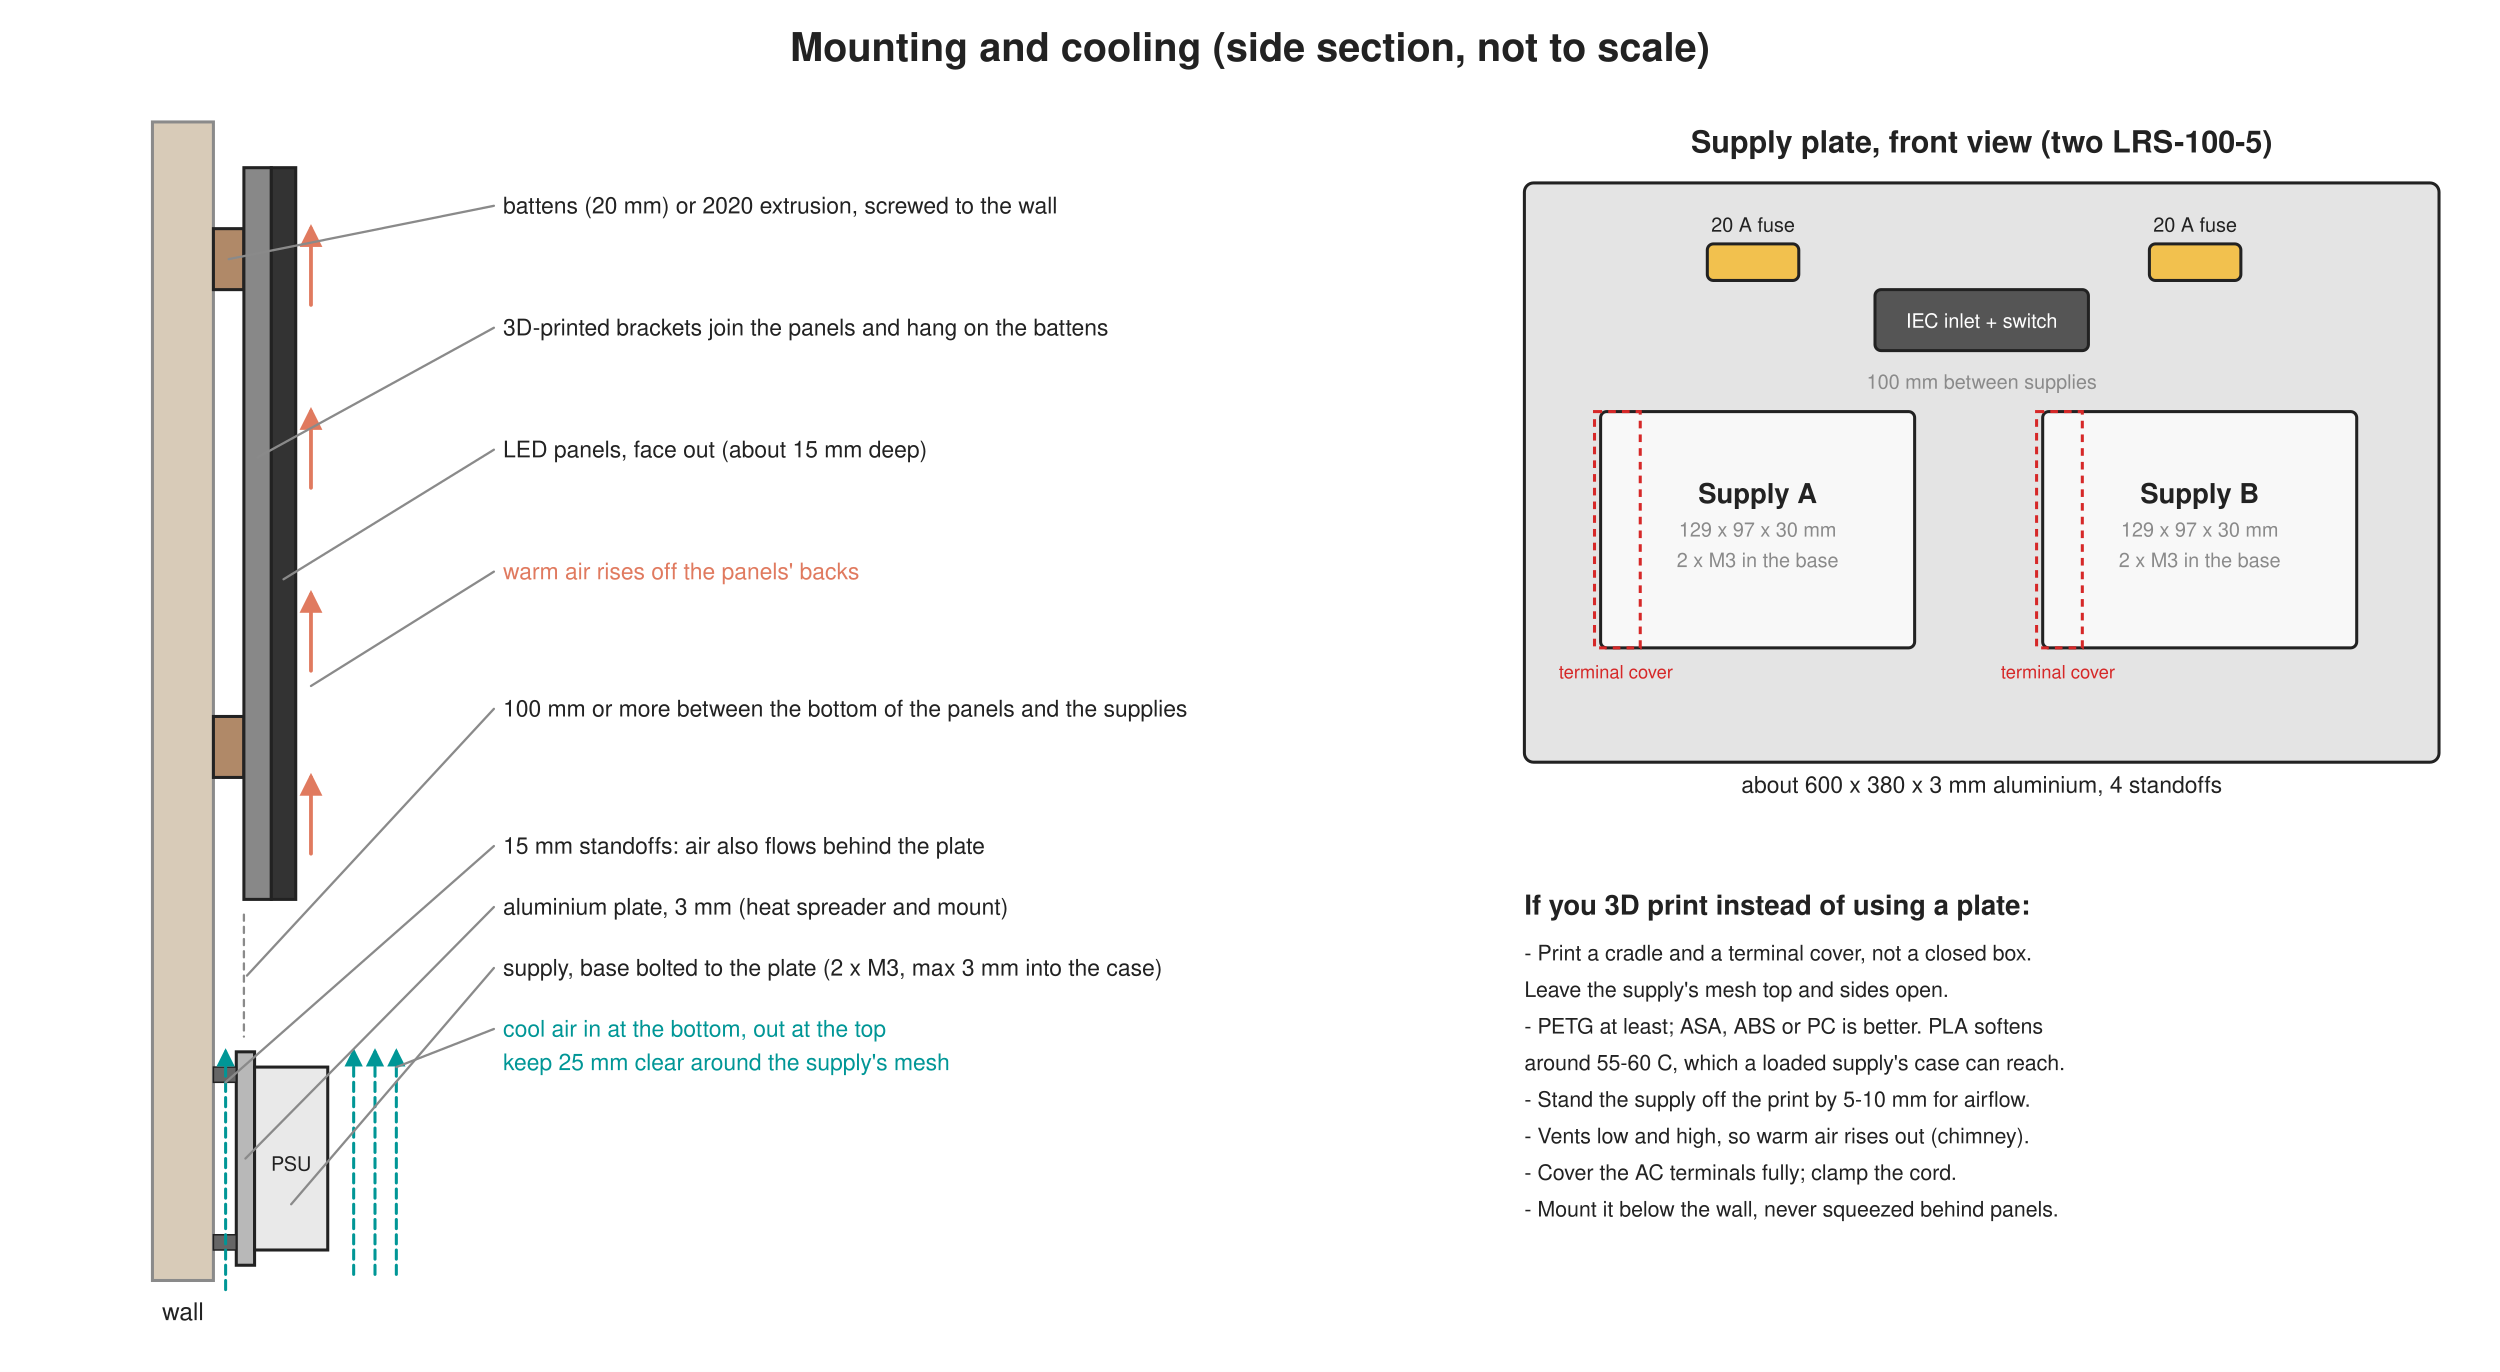
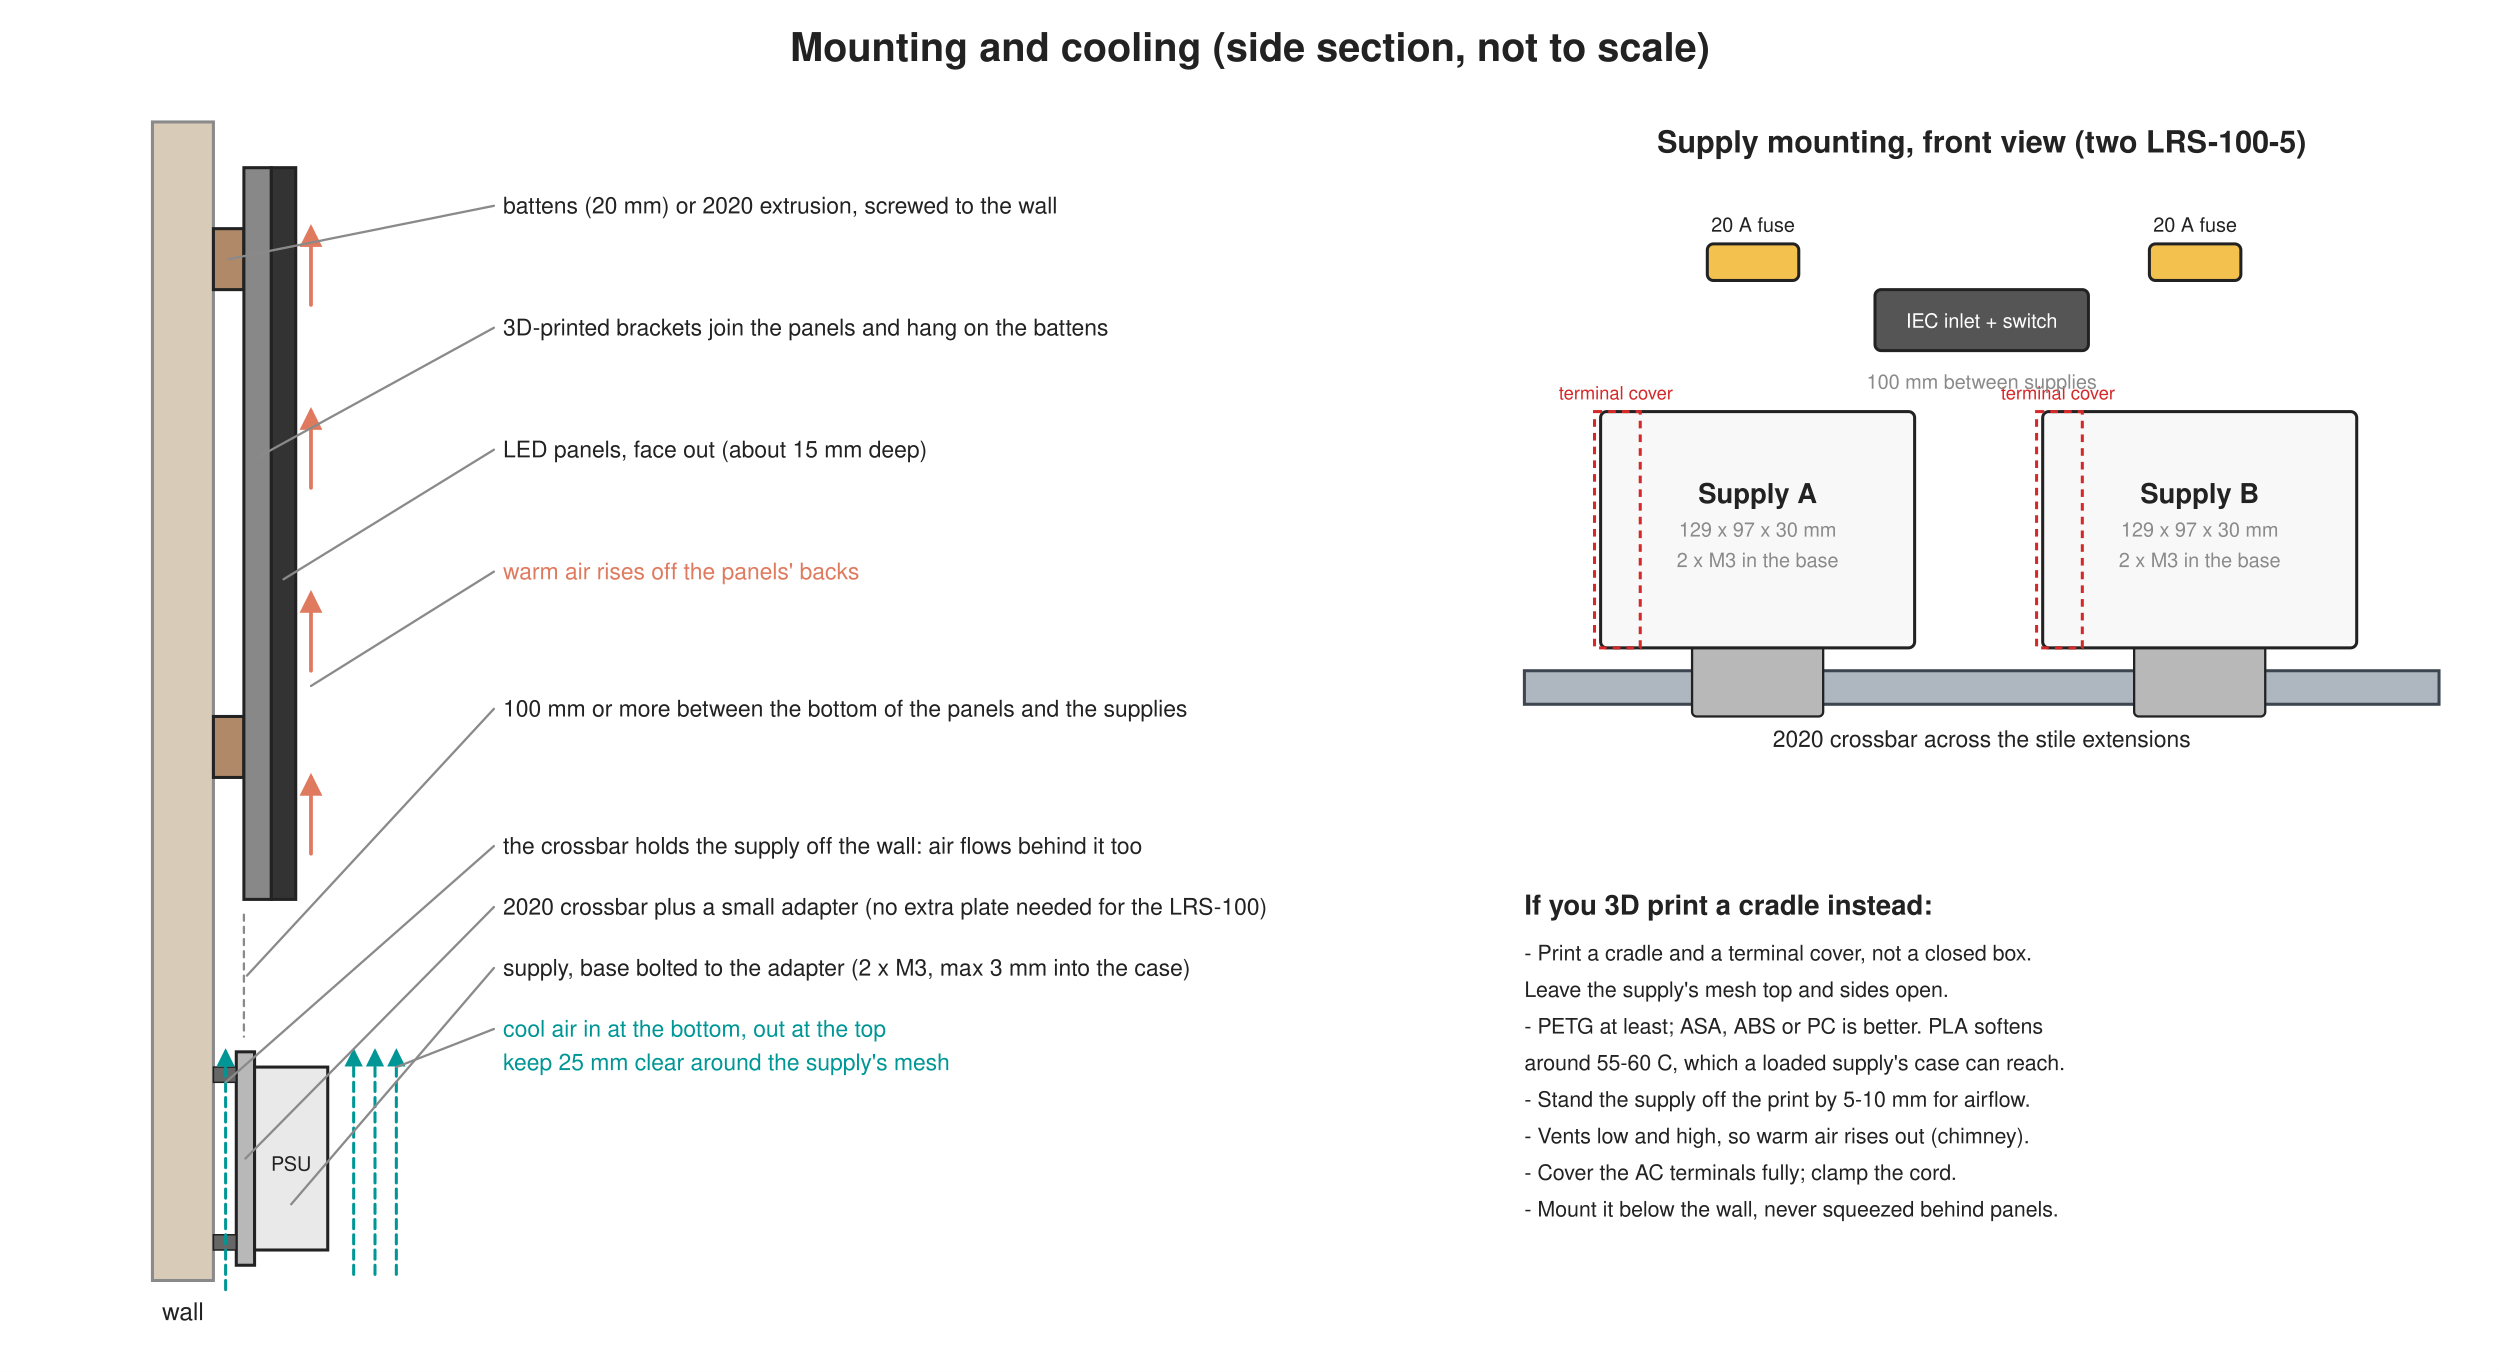
<svg xmlns="http://www.w3.org/2000/svg" viewBox="0 0 1640 900" width="1640" height="900">
  <defs>
    <marker id="arrow" viewBox="0 0 10 10" refX="8" refY="5" markerWidth="6" markerHeight="6" orient="auto-start-reverse">
      <path d="M0,0 L10,5 L0,10 z" fill="context-stroke" />
    </marker>
  </defs>
  <rect width="1640" height="900" fill="white" />
  <text x="820" y="40" font-size="26" text-anchor="middle" fill="#222222" font-weight="bold" font-family="Helvetica, Arial, sans-serif">Mounting and cooling (side section, not to scale)</text>
  <rect x="100" y="80" width="40" height="760" rx="0" fill="#d8cbb8" stroke="#8a8a8a" stroke-width="2" fill-opacity="1" />
  <text x="120" y="866" font-size="16" text-anchor="middle" fill="#222222" font-weight="normal" font-family="Helvetica, Arial, sans-serif">wall</text>
  <rect x="140" y="150" width="20" height="40" rx="0" fill="#b08968" stroke="#222222" stroke-width="2" fill-opacity="1" />
  <rect x="140" y="470" width="20" height="40" rx="0" fill="#b08968" stroke="#222222" stroke-width="2" fill-opacity="1" />
  <rect x="160" y="110" width="18" height="480" rx="0" fill="#888" stroke="#222222" stroke-width="2" fill-opacity="1" />
  <rect x="178" y="110" width="16" height="480" rx="0" fill="#333" stroke="#222222" stroke-width="2" fill-opacity="1" />
  <polyline points="204,560 204,510" fill="none" stroke="#e07a5f" stroke-width="2.5" stroke-linejoin="round" stroke-linecap="round" marker-end="url(#arrow)" />
  <polyline points="204,440 204,390" fill="none" stroke="#e07a5f" stroke-width="2.5" stroke-linejoin="round" stroke-linecap="round" marker-end="url(#arrow)" />
  <polyline points="204,320 204,270" fill="none" stroke="#e07a5f" stroke-width="2.5" stroke-linejoin="round" stroke-linecap="round" marker-end="url(#arrow)" />
  <polyline points="204,200 204,150" fill="none" stroke="#e07a5f" stroke-width="2.5" stroke-linejoin="round" stroke-linecap="round" marker-end="url(#arrow)" />
  <polyline points="150,170 324,135" fill="none" stroke="#8a8a8a" stroke-width="1.5" stroke-linejoin="round" stroke-linecap="round" />
  <text x="330" y="140" font-size="15" text-anchor="start" fill="#222222" font-weight="normal" font-family="Helvetica, Arial, sans-serif">battens (20 mm) or 2020 extrusion, screwed to the wall</text>
  <polyline points="169,300 324,215" fill="none" stroke="#8a8a8a" stroke-width="1.5" stroke-linejoin="round" stroke-linecap="round" />
  <text x="330" y="220" font-size="15" text-anchor="start" fill="#222222" font-weight="normal" font-family="Helvetica, Arial, sans-serif">3D-printed brackets join the panels and hang on the battens</text>
  <polyline points="186,380 324,295" fill="none" stroke="#8a8a8a" stroke-width="1.5" stroke-linejoin="round" stroke-linecap="round" />
  <text x="330" y="300" font-size="15" text-anchor="start" fill="#222222" font-weight="normal" font-family="Helvetica, Arial, sans-serif">LED panels, face out (about 15 mm deep)</text>
  <polyline points="204,450 324,375" fill="none" stroke="#8a8a8a" stroke-width="1.5" stroke-linejoin="round" stroke-linecap="round" />
  <text x="330" y="380" font-size="15" text-anchor="start" fill="#e07a5f" font-weight="normal" font-family="Helvetica, Arial, sans-serif">warm air rises off the panels' backs</text>
  <polyline points="160,600 160,680" fill="none" stroke="#8a8a8a" stroke-width="1.5" stroke-linejoin="round" stroke-linecap="round" stroke-dasharray="4,4" />
  <polyline points="162,640 324,465" fill="none" stroke="#8a8a8a" stroke-width="1.5" stroke-linejoin="round" stroke-linecap="round" />
  <text x="330" y="470" font-size="15" text-anchor="start" fill="#222222" font-weight="normal" font-family="Helvetica, Arial, sans-serif">100 mm or more between the bottom of the panels and the supplies</text>
  <rect x="155" y="690" width="12" height="140" rx="0" fill="#b8b8b8" stroke="#222222" stroke-width="2" fill-opacity="1" />
  <rect x="140" y="700" width="15" height="10" rx="0" fill="#666" stroke="#222222" stroke-width="1" fill-opacity="1" />
  <rect x="140" y="810" width="15" height="10" rx="0" fill="#666" stroke="#222222" stroke-width="1" fill-opacity="1" />
  <rect x="167" y="700" width="48" height="120" rx="0" fill="#e9e9e9" stroke="#222222" stroke-width="2" fill-opacity="1" />
  <text x="191" y="768" font-size="13" text-anchor="middle" fill="#222222" font-weight="normal" font-family="Helvetica, Arial, sans-serif">PSU</text>
  <polyline points="232,836 232,690" fill="none" stroke="#009696" stroke-width="2" stroke-linejoin="round" stroke-linecap="round" stroke-dasharray="6,4" marker-end="url(#arrow)" />
  <polyline points="246,836 246,690" fill="none" stroke="#009696" stroke-width="2" stroke-linejoin="round" stroke-linecap="round" stroke-dasharray="6,4" marker-end="url(#arrow)" />
  <polyline points="260,836 260,690" fill="none" stroke="#009696" stroke-width="2" stroke-linejoin="round" stroke-linecap="round" stroke-dasharray="6,4" marker-end="url(#arrow)" />
  <polyline points="148,846 148,690" fill="none" stroke="#009696" stroke-width="2" stroke-linejoin="round" stroke-linecap="round" stroke-dasharray="6,4" marker-end="url(#arrow)" />
  <polyline points="148,710 324,555" fill="none" stroke="#8a8a8a" stroke-width="1.5" stroke-linejoin="round" stroke-linecap="round" />
-   <text x="330" y="560" font-size="15" text-anchor="start" fill="#222222" font-weight="normal" font-family="Helvetica, Arial, sans-serif">15 mm standoffs: air also flows behind the plate</text>
+   <text x="330" y="560" font-size="15" text-anchor="start" fill="#222222" font-weight="normal" font-family="Helvetica, Arial, sans-serif">the crossbar holds the supply off the wall: air flows behind it too</text>
  <polyline points="161,760 324,595" fill="none" stroke="#8a8a8a" stroke-width="1.5" stroke-linejoin="round" stroke-linecap="round" />
-   <text x="330" y="600" font-size="15" text-anchor="start" fill="#222222" font-weight="normal" font-family="Helvetica, Arial, sans-serif">aluminium plate, 3 mm (heat spreader and mount)</text>
+   <text x="330" y="600" font-size="15" text-anchor="start" fill="#222222" font-weight="normal" font-family="Helvetica, Arial, sans-serif">2020 crossbar plus a small adapter (no extra plate needed for the LRS-100)</text>
  <polyline points="191,790 324,635" fill="none" stroke="#8a8a8a" stroke-width="1.5" stroke-linejoin="round" stroke-linecap="round" />
-   <text x="330" y="640" font-size="15" text-anchor="start" fill="#222222" font-weight="normal" font-family="Helvetica, Arial, sans-serif">supply, base bolted to the plate (2 x M3, max 3 mm into the case)</text>
+   <text x="330" y="640" font-size="15" text-anchor="start" fill="#222222" font-weight="normal" font-family="Helvetica, Arial, sans-serif">supply, base bolted to the adapter (2 x M3, max 3 mm into the case)</text>
  <polyline points="260,700 324,675" fill="none" stroke="#8a8a8a" stroke-width="1.5" stroke-linejoin="round" stroke-linecap="round" />
  <text x="330" y="680" font-size="15" text-anchor="start" fill="#009696" font-weight="normal" font-family="Helvetica, Arial, sans-serif">cool air in at the bottom, out at the top</text>
  <text x="330" y="702" font-size="15" text-anchor="start" fill="#009696" font-weight="normal" font-family="Helvetica, Arial, sans-serif">keep 25 mm clear around the supply's mesh</text>
-   <text x="1300" y="100" font-size="20" text-anchor="middle" fill="#222222" font-weight="bold" font-family="Helvetica, Arial, sans-serif">Supply plate, front view (two LRS-100-5)</text>
-   <rect x="1000" y="120" width="600" height="380" rx="6" fill="#e4e4e4" stroke="#222222" stroke-width="2" fill-opacity="1" />
-   <text x="1300" y="520" font-size="15" text-anchor="middle" fill="#222222" font-weight="normal" font-family="Helvetica, Arial, sans-serif">about 600 x 380 x 3 mm aluminium, 4 standoffs</text>
+   <text x="1300" y="100" font-size="20" text-anchor="middle" fill="#222222" font-weight="bold" font-family="Helvetica, Arial, sans-serif">Supply mounting, front view (two LRS-100-5)</text>
+   <rect x="1000" y="440" width="600" height="22" rx="0" fill="#aeb6bf" stroke="#3d4650" stroke-width="2" fill-opacity="1" />
+   <text x="1300" y="490" font-size="15" text-anchor="middle" fill="#222222" font-weight="normal" font-family="Helvetica, Arial, sans-serif">2020 crossbar across the stile extensions</text>
+   <rect x="1110" y="420" width="86" height="50" rx="3" fill="#b8b8b8" stroke="#222222" stroke-width="1.5" fill-opacity="1" />
  <rect x="1050" y="270" width="206" height="155" rx="4" fill="#f8f8f8" stroke="#222222" stroke-width="2" fill-opacity="1" />
  <text x="1153" y="330" font-size="18" text-anchor="middle" fill="#222222" font-weight="bold" font-family="Helvetica, Arial, sans-serif">Supply A</text>
  <text x="1153" y="352" font-size="13" text-anchor="middle" fill="#8a8a8a" font-weight="normal" font-family="Helvetica, Arial, sans-serif">129 x 97 x 30 mm</text>
  <text x="1153" y="372" font-size="13" text-anchor="middle" fill="#8a8a8a" font-weight="normal" font-family="Helvetica, Arial, sans-serif">2 x M3 in the base</text>
  <rect x="1046" y="270" width="30" height="155" rx="0" fill="none" stroke="#d62828" stroke-width="2" fill-opacity="1" stroke-dasharray="5,4" />
-   <text x="1060" y="445" font-size="12" text-anchor="middle" fill="#d62828" font-weight="normal" font-family="Helvetica, Arial, sans-serif">terminal cover</text>
+   <text x="1060" y="262" font-size="12" text-anchor="middle" fill="#d62828" font-weight="normal" font-family="Helvetica, Arial, sans-serif">terminal cover</text>
  <rect x="1120" y="160" width="60" height="24" rx="4" fill="#f2c14e" stroke="#222222" stroke-width="2" fill-opacity="1" />
  <text x="1150" y="152" font-size="13" text-anchor="middle" fill="#222222" font-weight="normal" font-family="Helvetica, Arial, sans-serif">20 A fuse</text>
+   <rect x="1400" y="420" width="86" height="50" rx="3" fill="#b8b8b8" stroke="#222222" stroke-width="1.5" fill-opacity="1" />
  <rect x="1340" y="270" width="206" height="155" rx="4" fill="#f8f8f8" stroke="#222222" stroke-width="2" fill-opacity="1" />
  <text x="1443" y="330" font-size="18" text-anchor="middle" fill="#222222" font-weight="bold" font-family="Helvetica, Arial, sans-serif">Supply B</text>
  <text x="1443" y="352" font-size="13" text-anchor="middle" fill="#8a8a8a" font-weight="normal" font-family="Helvetica, Arial, sans-serif">129 x 97 x 30 mm</text>
  <text x="1443" y="372" font-size="13" text-anchor="middle" fill="#8a8a8a" font-weight="normal" font-family="Helvetica, Arial, sans-serif">2 x M3 in the base</text>
  <rect x="1336" y="270" width="30" height="155" rx="0" fill="none" stroke="#d62828" stroke-width="2" fill-opacity="1" stroke-dasharray="5,4" />
-   <text x="1350" y="445" font-size="12" text-anchor="middle" fill="#d62828" font-weight="normal" font-family="Helvetica, Arial, sans-serif">terminal cover</text>
+   <text x="1350" y="262" font-size="12" text-anchor="middle" fill="#d62828" font-weight="normal" font-family="Helvetica, Arial, sans-serif">terminal cover</text>
  <rect x="1410" y="160" width="60" height="24" rx="4" fill="#f2c14e" stroke="#222222" stroke-width="2" fill-opacity="1" />
  <text x="1440" y="152" font-size="13" text-anchor="middle" fill="#222222" font-weight="normal" font-family="Helvetica, Arial, sans-serif">20 A fuse</text>
  <rect x="1230" y="190" width="140" height="40" rx="4" fill="#555" stroke="#222222" stroke-width="2" fill-opacity="1" />
  <text x="1300" y="215" font-size="13" text-anchor="middle" fill="white" font-weight="normal" font-family="Helvetica, Arial, sans-serif">IEC inlet + switch</text>
  <text x="1300" y="255" font-size="13" text-anchor="middle" fill="#8a8a8a" font-weight="normal" font-family="Helvetica, Arial, sans-serif">100 mm between supplies</text>
-   <text x="1000" y="600" font-size="18" text-anchor="start" fill="#222222" font-weight="bold" font-family="Helvetica, Arial, sans-serif">If you 3D print instead of using a plate:</text>
+   <text x="1000" y="600" font-size="18" text-anchor="start" fill="#222222" font-weight="bold" font-family="Helvetica, Arial, sans-serif">If you 3D print a cradle instead:</text>
  <text x="1000" y="630" font-size="14" text-anchor="start" fill="#222222" font-weight="normal" font-family="Helvetica, Arial, sans-serif">- Print a cradle and a terminal cover, not a closed box.</text>
  <text x="1000" y="654" font-size="14" text-anchor="start" fill="#222222" font-weight="normal" font-family="Helvetica, Arial, sans-serif">  Leave the supply's mesh top and sides open.</text>
  <text x="1000" y="678" font-size="14" text-anchor="start" fill="#222222" font-weight="normal" font-family="Helvetica, Arial, sans-serif">- PETG at least; ASA, ABS or PC is better. PLA softens</text>
  <text x="1000" y="702" font-size="14" text-anchor="start" fill="#222222" font-weight="normal" font-family="Helvetica, Arial, sans-serif">  around 55-60 C, which a loaded supply's case can reach.</text>
  <text x="1000" y="726" font-size="14" text-anchor="start" fill="#222222" font-weight="normal" font-family="Helvetica, Arial, sans-serif">- Stand the supply off the print by 5-10 mm for airflow.</text>
  <text x="1000" y="750" font-size="14" text-anchor="start" fill="#222222" font-weight="normal" font-family="Helvetica, Arial, sans-serif">- Vents low and high, so warm air rises out (chimney).</text>
  <text x="1000" y="774" font-size="14" text-anchor="start" fill="#222222" font-weight="normal" font-family="Helvetica, Arial, sans-serif">- Cover the AC terminals fully; clamp the cord.</text>
  <text x="1000" y="798" font-size="14" text-anchor="start" fill="#222222" font-weight="normal" font-family="Helvetica, Arial, sans-serif">- Mount it below the wall, never squeezed behind panels.</text>
</svg>
